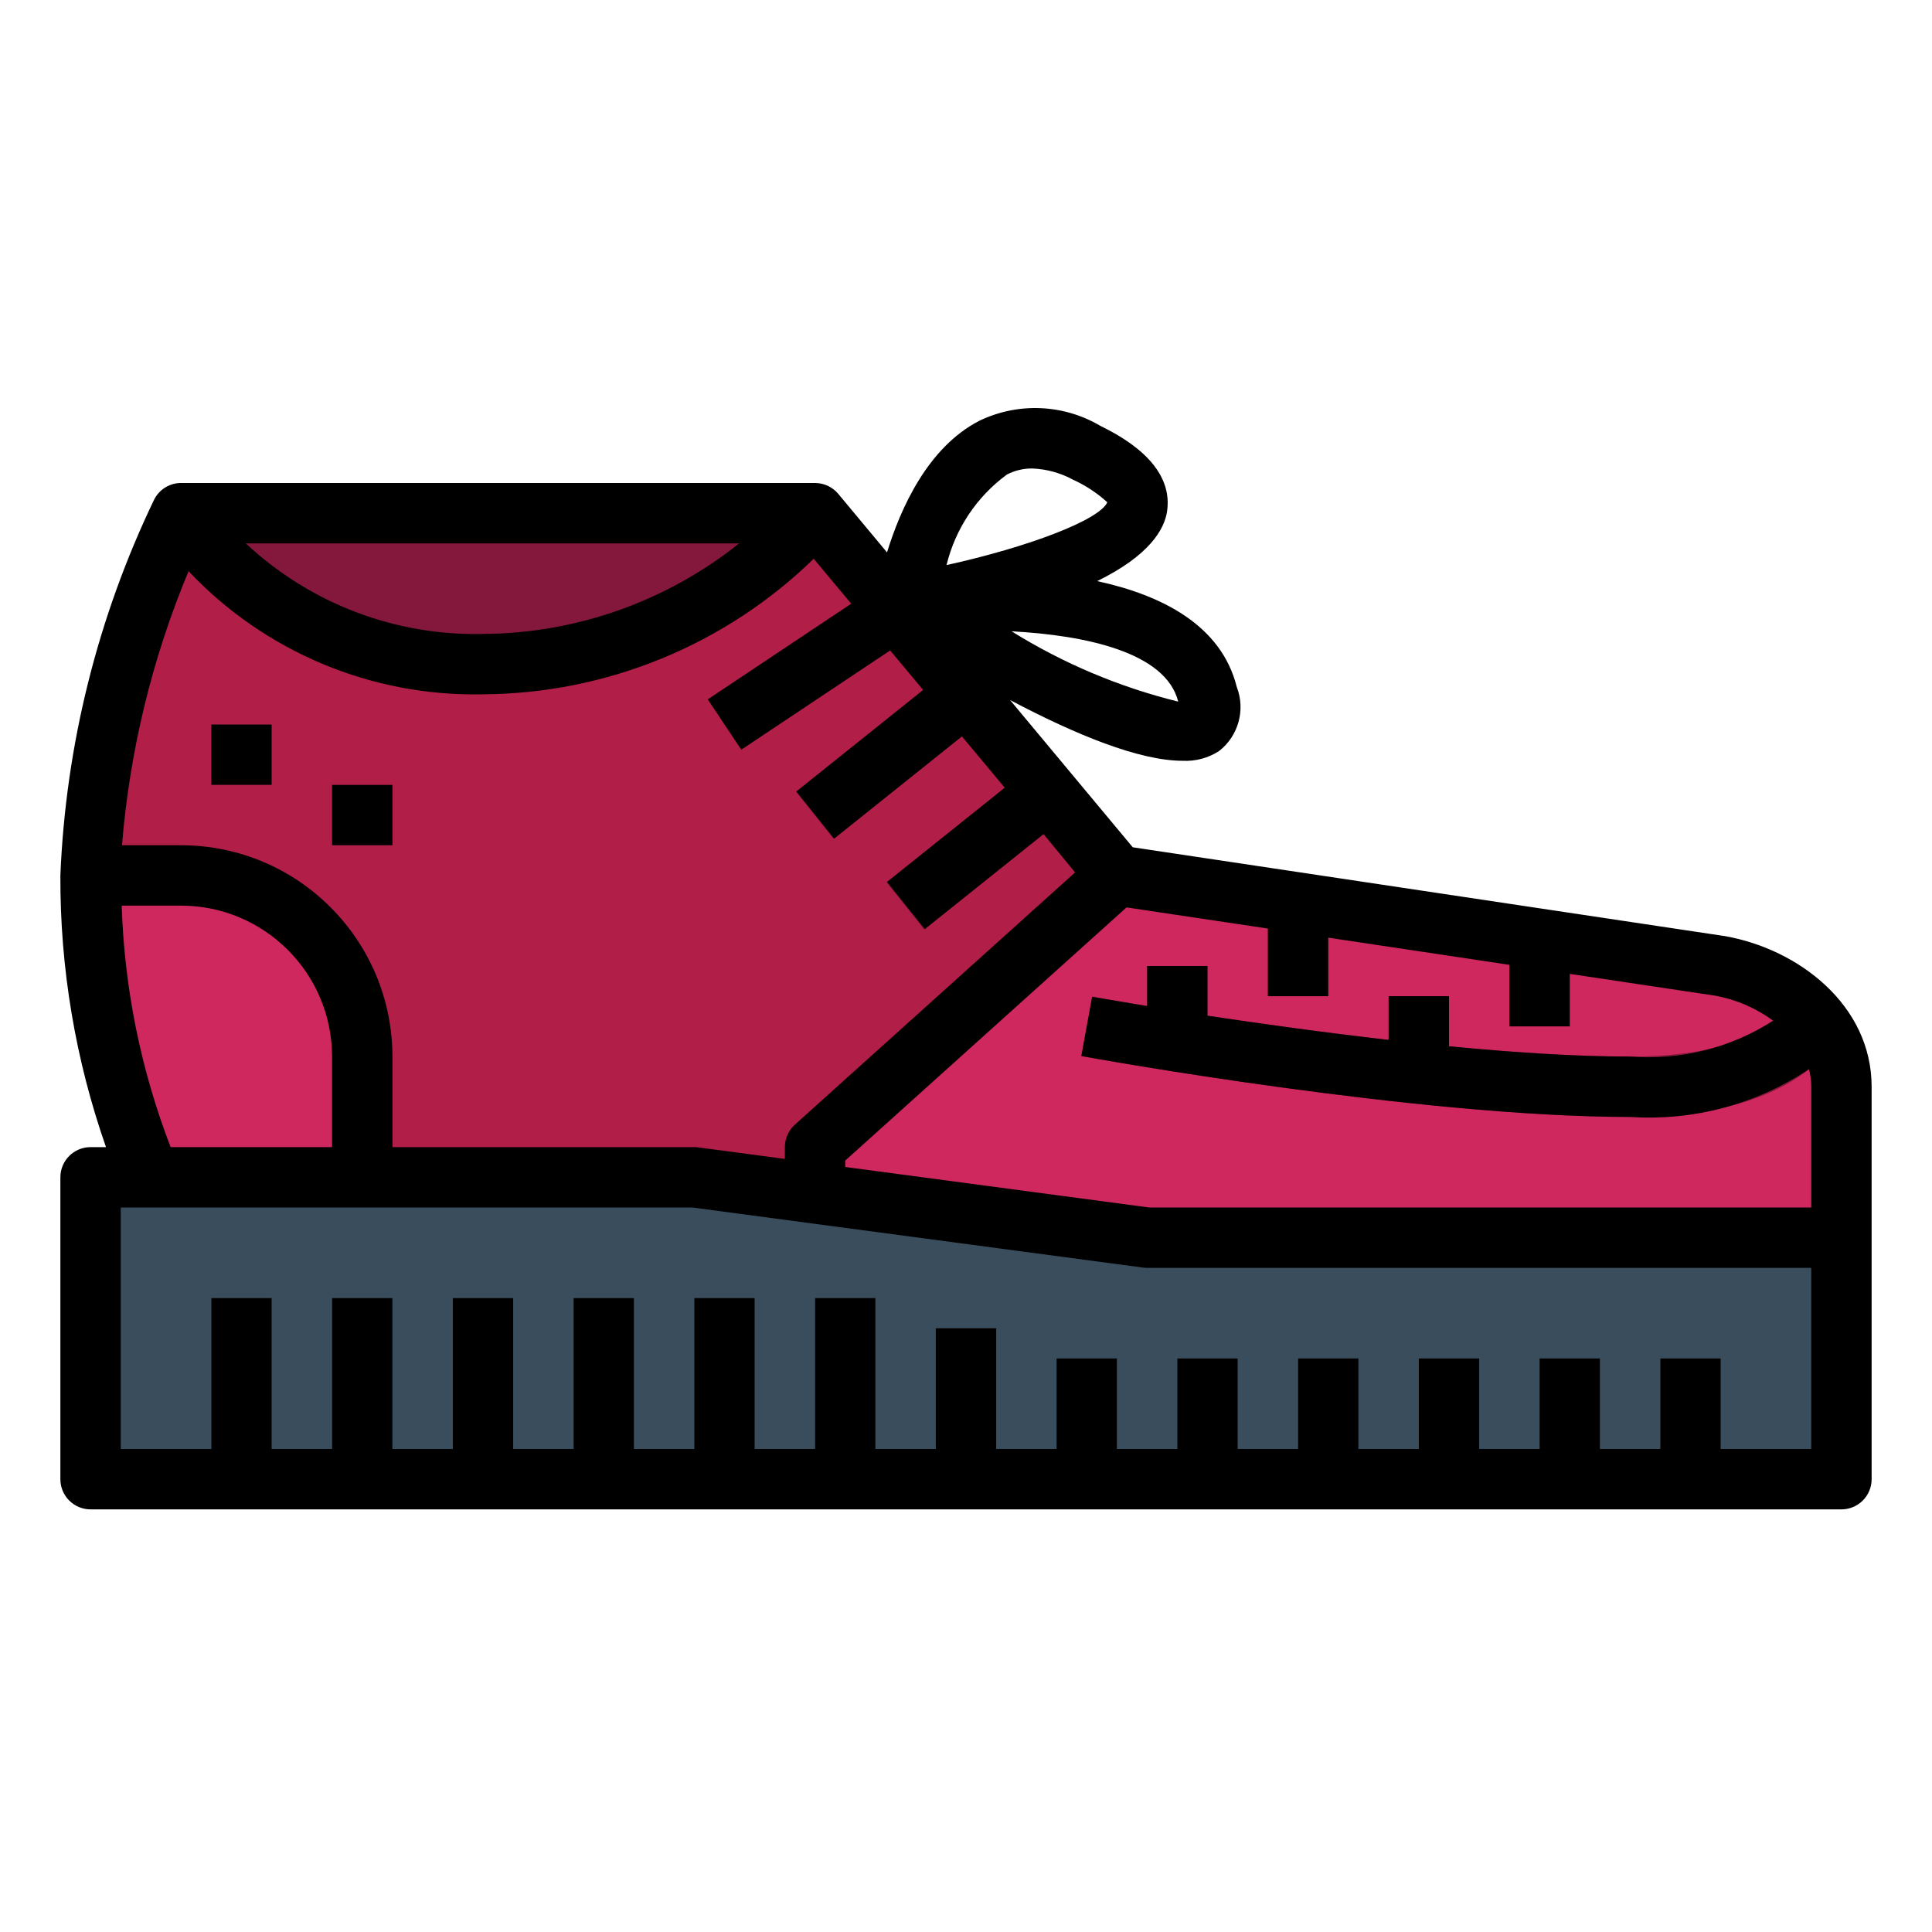
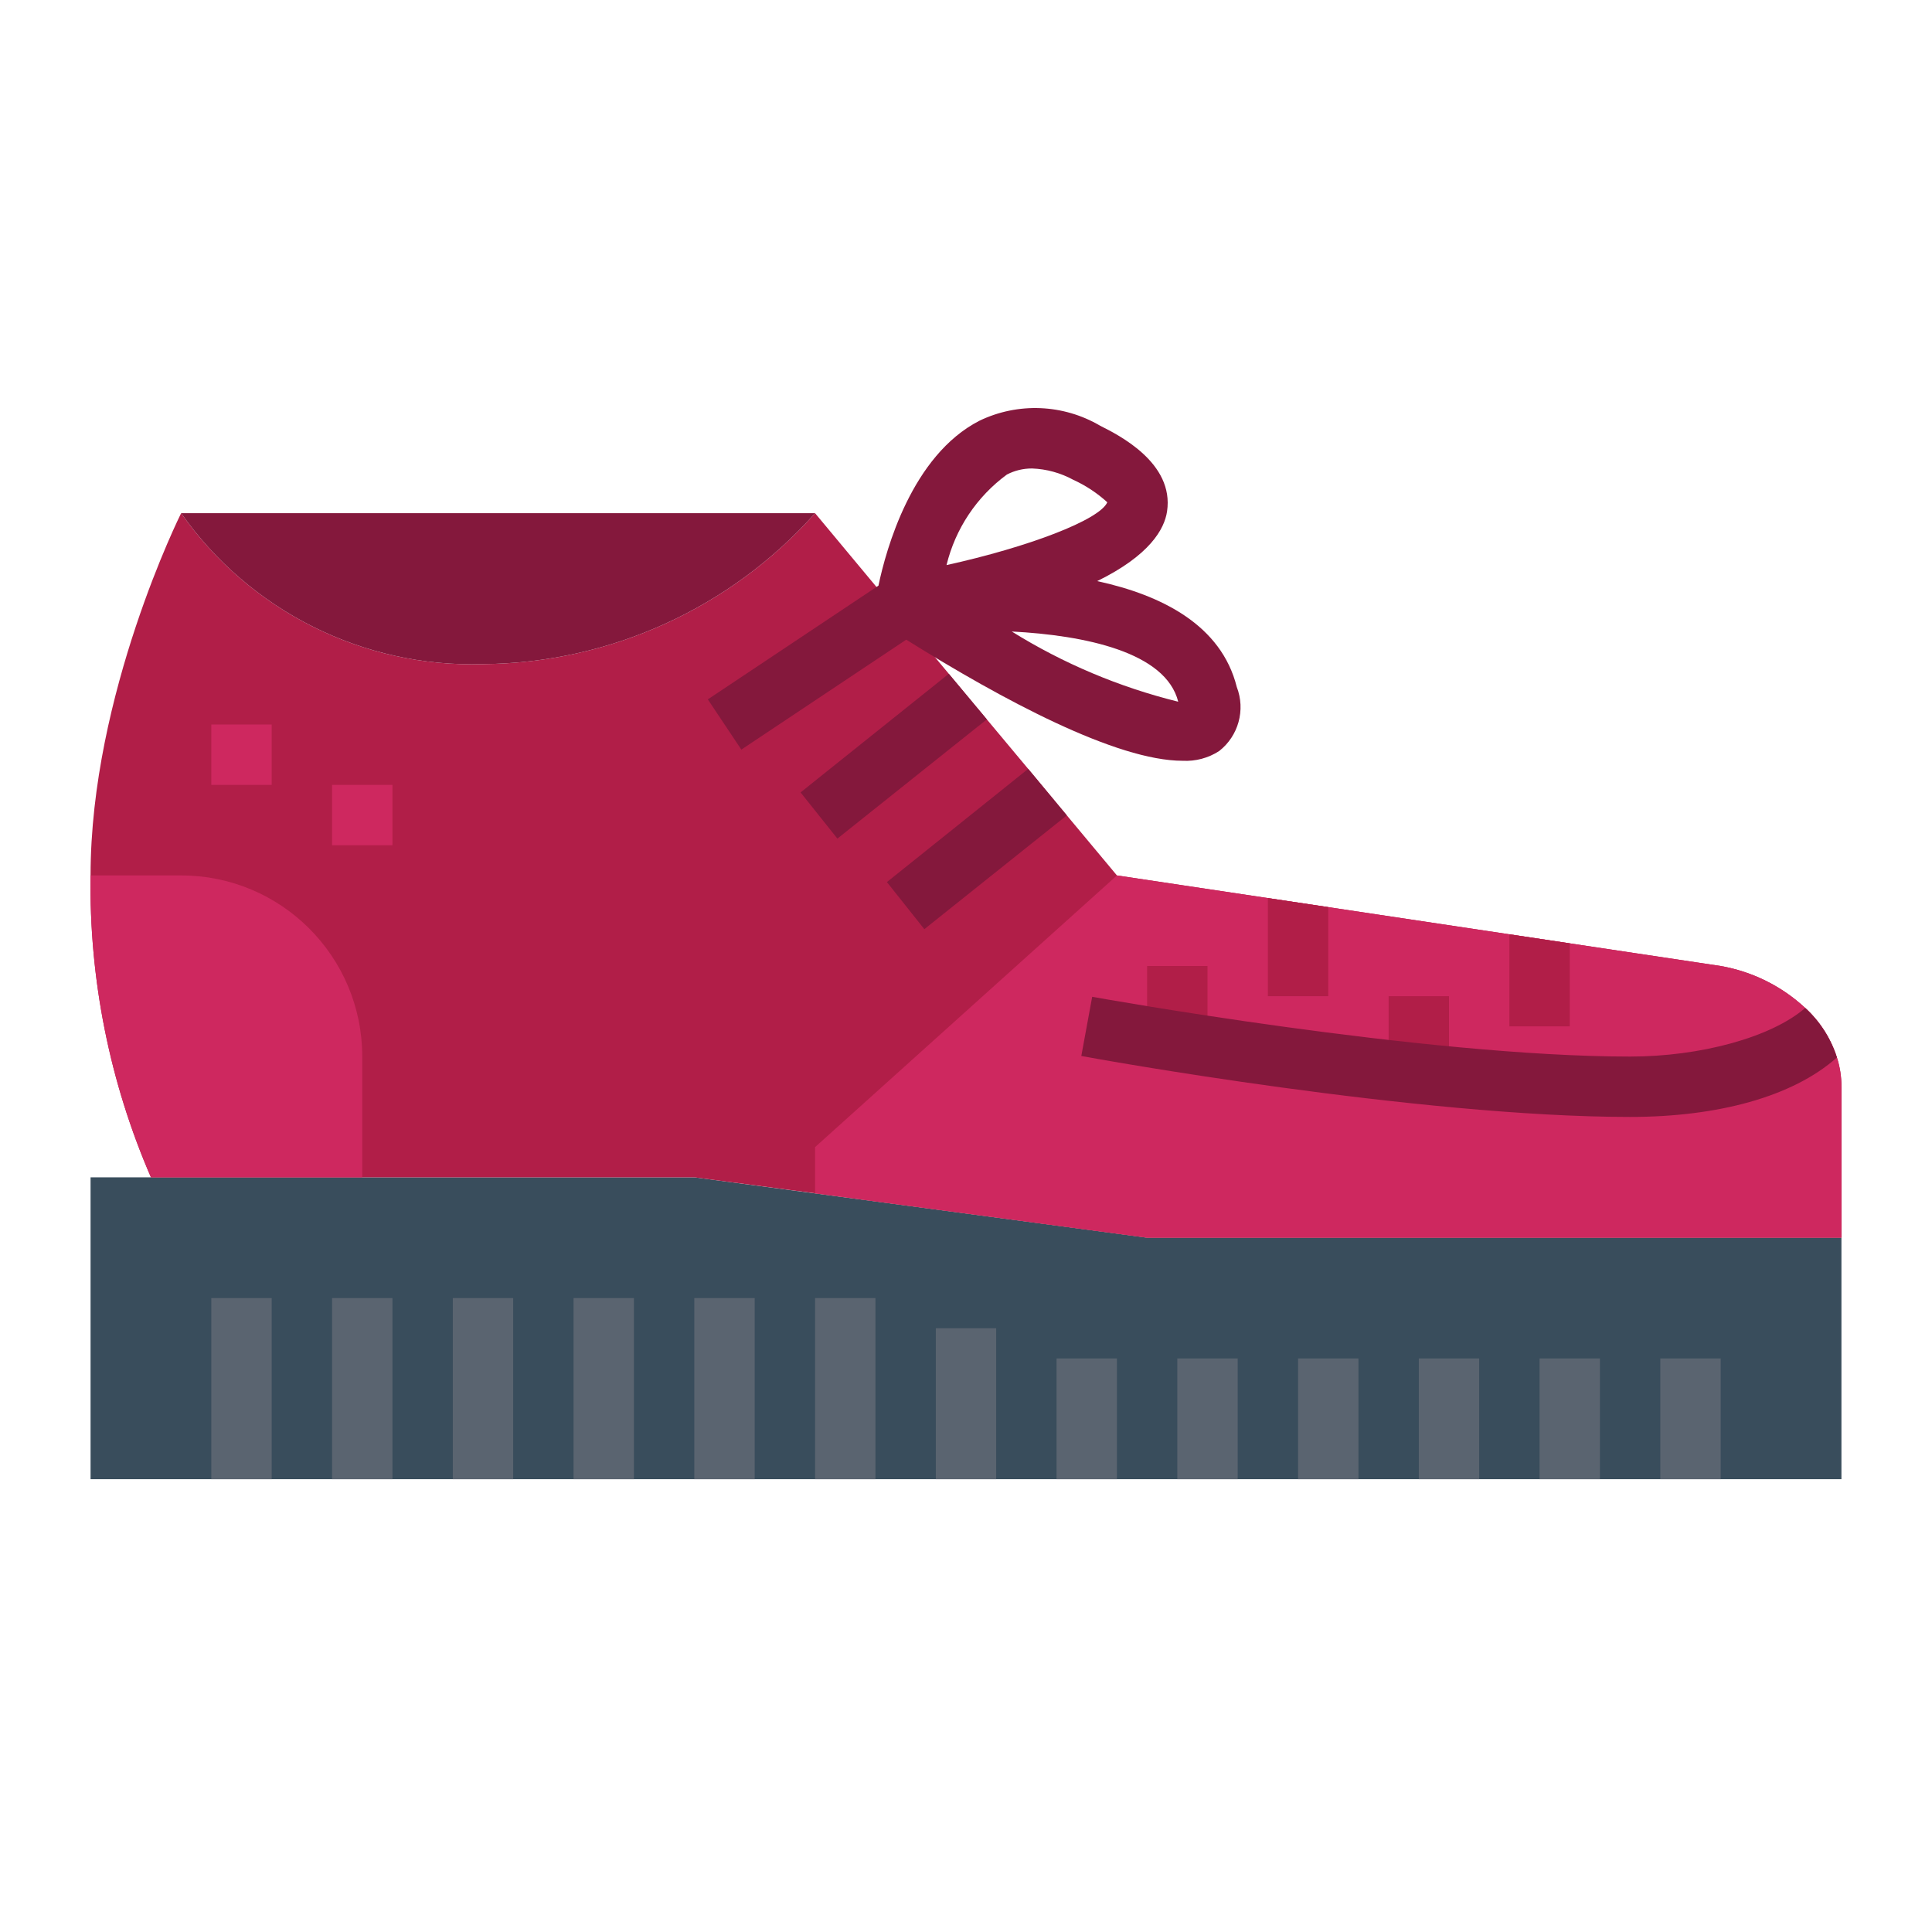
<svg xmlns="http://www.w3.org/2000/svg" height="512" viewBox="0 0 64 64" width="512">
-   <g id="Filled_outline" data-name="Filled outline">
-     <path d="m61 49h-58v-10h20l15 2h23z" fill="#394d5c" />
-     <path d="m5 39h18l15 2h23v-5c0-2.209-2.125-3.667-4-4l-20-3-10-12a14.908 14.908 0 0 1 -11 5 11.785 11.785 0 0 1 -10-5s-3 6-3 12a24.266 24.266 0 0 0 2 10z" fill="#b11e48" />
-     <path d="m23.394 21h7.211v2h-7.211z" fill="#84183c" transform="matrix(.832 -.555 .555 .832 -7.669 18.672)" />
-     <path d="m26.298 24h6.403v2h-6.403z" fill="#84183c" transform="matrix(.781 -.624 .624 .781 -9.153 23.892)" />
-     <path d="m29.298 27h6.403v2h-6.403z" fill="#84183c" transform="matrix(.781 -.624 .624 .781 -10.369 26.422)" />
-     <path d="m3 29a24.266 24.266 0 0 0 2 10h7v-4a6 6 0 0 0 -6-6z" fill="#ce285f" />
-     <g fill="#5a6470">
-       <path d="m7 43h2v6h-2z" />
-       <path d="m11 43h2v6h-2z" />
-       <path d="m15 43h2v6h-2z" />
-       <path d="m19 43h2v6h-2z" />
-       <path d="m23 43h2v6h-2z" />
-       <path d="m27 43h2v6h-2z" />
-       <path d="m31 44h2v5h-2z" />
-       <path d="m35 45h2v4h-2z" />
-       <path d="m39 45h2v4h-2z" />
-       <path d="m43 45h2v4h-2z" />
-       <path d="m47 45h2v4h-2z" />
-       <path d="m51 45h2v4h-2z" />
-       <path d="m55 45h2v4h-2z" />
-     </g>
-     <path d="m7 24h2v2h-2z" fill="#ce285f" />
-     <path d="m57 32-20-3-10 9v1.533l11 1.467h23v-5c0-2.209-2.125-3.667-4-4z" fill="#ce285f" />
-     <path d="m11 26h2v2h-2z" fill="#ce285f" />
-     <path d="m54 37c-7.01 0-17.726-1.934-18.179-2.017l.358-1.966c.109.019 10.993 1.983 17.821 1.983 2.555 0 4.271-.543 5.248-1.658l1.5 1.316c-1.374 1.576-3.583 2.342-6.748 2.342z" fill="#84183c" />
-     <path d="m38 32h2v3h-2z" fill="#b11e48" />
-     <path d="m42 30h2v3h-2z" fill="#b11e48" />
-     <path d="m46 33h2v3h-2z" fill="#b11e48" />
-     <path d="m50 31h2v3h-2z" fill="#b11e48" />
-     <path d="m16 22a14.908 14.908 0 0 0 11-5h-21a11.785 11.785 0 0 0 10 5z" fill="#84183c" />
-     <path d="m7 24h2v2h-2z" />
-     <path d="m11 26h2v2h-2z" />
-     <path d="m57.148 31.011-19.624-2.944-4.065-4.878c2.179 1.152 4.284 2.013 5.716 2.013a2.028 2.028 0 0 0 1.207-.322 1.846 1.846 0 0 0 .588-2.122c-.512-2.047-2.48-3.043-4.624-3.508 1.744-.856 2.226-1.724 2.314-2.307.242-1.61-1.606-2.534-2.213-2.838a4.254 4.254 0 0 0 -4.005-.166c-1.713.88-2.615 2.916-3.058 4.36l-1.616-1.94a1 1 0 0 0 -.768-.359h-21.039a1 1 0 0 0 -.856.552 31.758 31.758 0 0 0 -3.105 12.448 26.892 26.892 0 0 0 1.511 9h-.511a1 1 0 0 0 -1 1v10a1 1 0 0 0 1 1h58a1 1 0 0 0 1-1v-13c0-2.71-2.427-4.559-4.852-4.989zm-18.118-7.769a19.091 19.091 0 0 1 -5.519-2.329c2.427.129 5.108.687 5.519 2.329zm-5.674-7.523a1.79 1.79 0 0 1 .834-.2 3.088 3.088 0 0 1 1.363.375 4.349 4.349 0 0 1 1.128.745c-.263.589-2.618 1.484-5.326 2.08a5.263 5.263 0 0 1 2.001-3zm-8.87 2.281a13.723 13.723 0 0 1 -8.486 3 11.124 11.124 0 0 1 -7.858-3zm-18.24.921a13.022 13.022 0 0 0 9.754 4.079 15.84 15.84 0 0 0 10.956-4.491l1.244 1.491-4.753 3.169 1.11 1.664 4.931-3.287 1.093 1.311-4.2 3.363 1.25 1.562 4.234-3.388 1.42 1.7-3.9 3.123 1.25 1.562 3.934-3.148 1.046 1.269-9.284 8.356a1 1 0 0 0 -.331.744v.391l-2.868-.382a.976.976 0 0 0 -.132-.009h-10v-3a7.008 7.008 0 0 0 -7-7h-1.959a29.865 29.865 0 0 1 2.205-9.079zm-.246 11.079a5.006 5.006 0 0 1 5 5v3h-5.348a24.418 24.418 0 0 1 -1.621-8zm54 18h-3v-3h-2v3h-2v-3h-2v3h-2v-3h-2v3h-2v-3h-2v3h-2v-3h-2v3h-2v-3h-2v3h-2v-4h-2v4h-2v-5h-2v5h-2v-5h-2v5h-2v-5h-2v5h-2v-5h-2v5h-2v-5h-2v5h-2v-5h-2v5h-3v-8h18.934l14.934 1.991a.976.976 0 0 0 .132.009h22zm0-8h-21.934l-10.066-1.342v-.213l9.318-8.386 4.682.7v2.241h2v-1.939l6 .9v2.039h2v-1.739l4.825.723a4.667 4.667 0 0 1 1.913.827 7.639 7.639 0 0 1 -4.738 1.189c-1.807 0-3.9-.138-6-.341v-1.659h-2v1.448c-2.2-.25-4.3-.547-6-.8v-1.648h-2v1.327c-1.112-.183-1.794-.306-1.821-.31l-.358 1.966c.453.083 11.169 2.017 18.179 2.017a9.515 9.515 0 0 0 5.924-1.584 2.3 2.3 0 0 1 .076.584z" />
+   <path d="m61 49h-58v-10h20l15 2h23z" fill="#394d5c" />
+   <path d="m61 36v5h-23l-11-1.47-4-.53h-18a24.266 24.266 0 0 1 -2-10c0-6 3-12 3-12a11.785 11.785 0 0 0 10 5 14.908 14.908 0 0 0 11-5l4.43 5.32 1.26 1.51 1.37 1.64 1.28 1.54 1.66 1.99 5 .75 2 .3 6 .9 2 .3 5 .75a5.506 5.506 0 0 1 2.8 1.39 3.768 3.768 0 0 1 1.05 1.64 3.079 3.079 0 0 1 .15.97z" fill="#b11e48" />
+   <path d="m32.69 23.83-4.95 3.95-1.22-1.53 4.91-3.93z" fill="#84183c" />
+   <path d="m35.34 27.01-4.72 3.77-1.24-1.56 4.68-3.75z" fill="#84183c" />
+   <path d="m12 35v4h-7a24.266 24.266 0 0 1 -2-10h3a6 6 0 0 1 6 6z" fill="#ce285f" />
+   <path d="m40.97 22.758c-.512-2.047-2.48-3.043-4.624-3.508 1.744-.856 2.226-1.724 2.314-2.307.242-1.61-1.606-2.534-2.213-2.838a4.254 4.254 0 0 0 -4.005-.166c-2.235 1.148-3.092 4.261-3.342 5.461l-5.652 3.768 1.11 1.664 5.463-3.642c3.2 2 6.963 4.012 9.157 4.012a2.028 2.028 0 0 0 1.207-.322 1.846 1.846 0 0 0 .585-2.122zm-7.614-7.039a1.79 1.79 0 0 1 .834-.2 3.088 3.088 0 0 1 1.363.375 4.349 4.349 0 0 1 1.128.745c-.263.589-2.618 1.484-5.326 2.08a5.263 5.263 0 0 1 2.001-3zm.155 5.2c2.427.126 5.108.682 5.519 2.326a19.091 19.091 0 0 1 -5.519-2.329z" fill="#84183c" />
+   <g fill="#5a6470">
+     <path d="m7 43h2v6h-2z" />
+     <path d="m11 43h2v6h-2z" />
+     <path d="m15 43h2v6h-2z" />
+     <path d="m19 43h2v6h-2z" />
+     <path d="m23 43h2v6h-2z" />
+     <path d="m27 43h2v6h-2z" />
+     <path d="m31 44h2v5h-2z" />
+     <path d="m35 45h2v4h-2z" />
+     <path d="m39 45h2v4h-2z" />
+     <path d="m43 45h2v4h-2z" />
+     <path d="m47 45h2v4h-2z" />
+     <path d="m51 45h2v4h-2z" />
+     <path d="m55 45h2v4h-2z" />
  </g>
+   <path d="m7 24h2v2h-2z" fill="#ce285f" />
+   <path d="m61 36v5h-23l-11-1.47v-1.53l10-9 5 .75 2 .3 6 .9 2 .3 5 .75a5.506 5.506 0 0 1 2.8 1.39 3.768 3.768 0 0 1 1.05 1.64 3.079 3.079 0 0 1 .15.97z" fill="#ce285f" />
+   <path d="m11 26h2v2h-2z" fill="#ce285f" />
+   <path d="m38 32h2v3h-2z" fill="#b11e48" />
+   <path d="m44 30.05v2.95h-2v-3.25z" fill="#b11e48" />
+   <path d="m46 33h2v3h-2z" fill="#b11e48" />
+   <path d="m52 31.25v2.75h-2v-3.05z" fill="#b11e48" />
+   <path d="m16 22a14.908 14.908 0 0 0 11-5h-21a11.785 11.785 0 0 0 10 5z" fill="#84183c" />
+   <path d="m60.85 35.03c-1.47 1.31-3.97 1.97-6.85 1.97-7.01 0-17.73-1.93-18.18-2.02l.36-1.96c.11.02 10.99 1.98 17.82 1.98 2.34 0 4.68-.64 5.8-1.61a3.768 3.768 0 0 1 1.05 1.64z" fill="#84183c" />
</svg>
